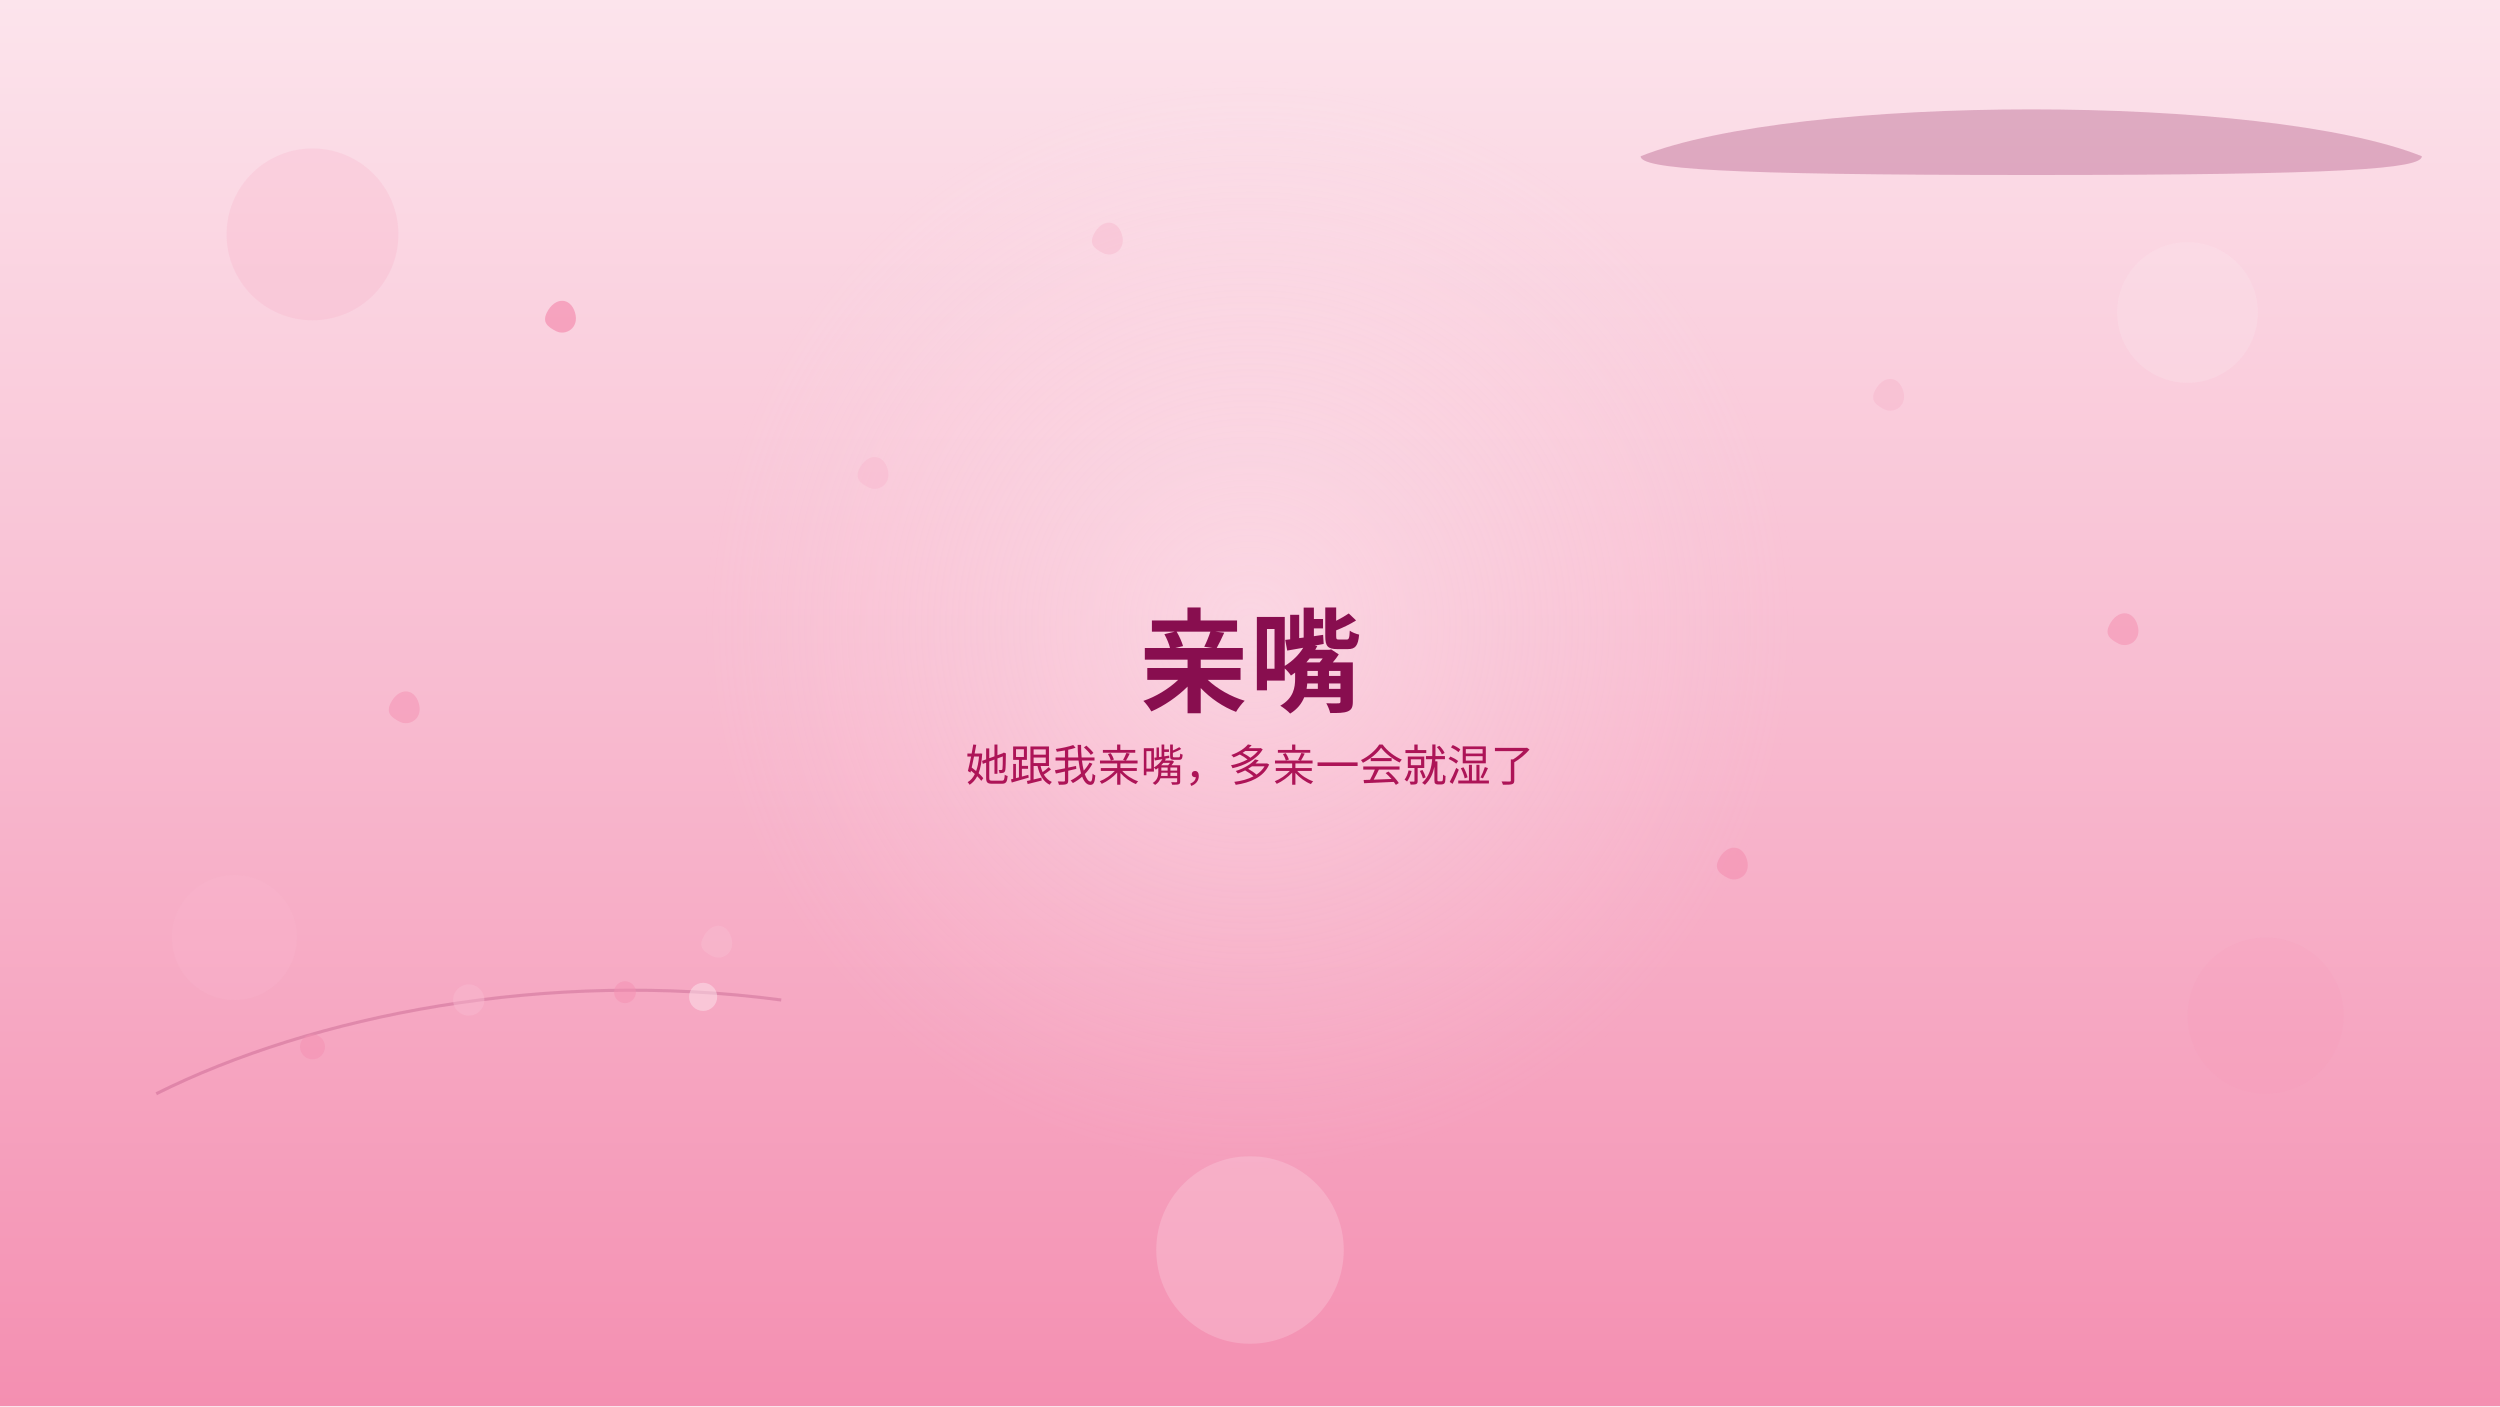
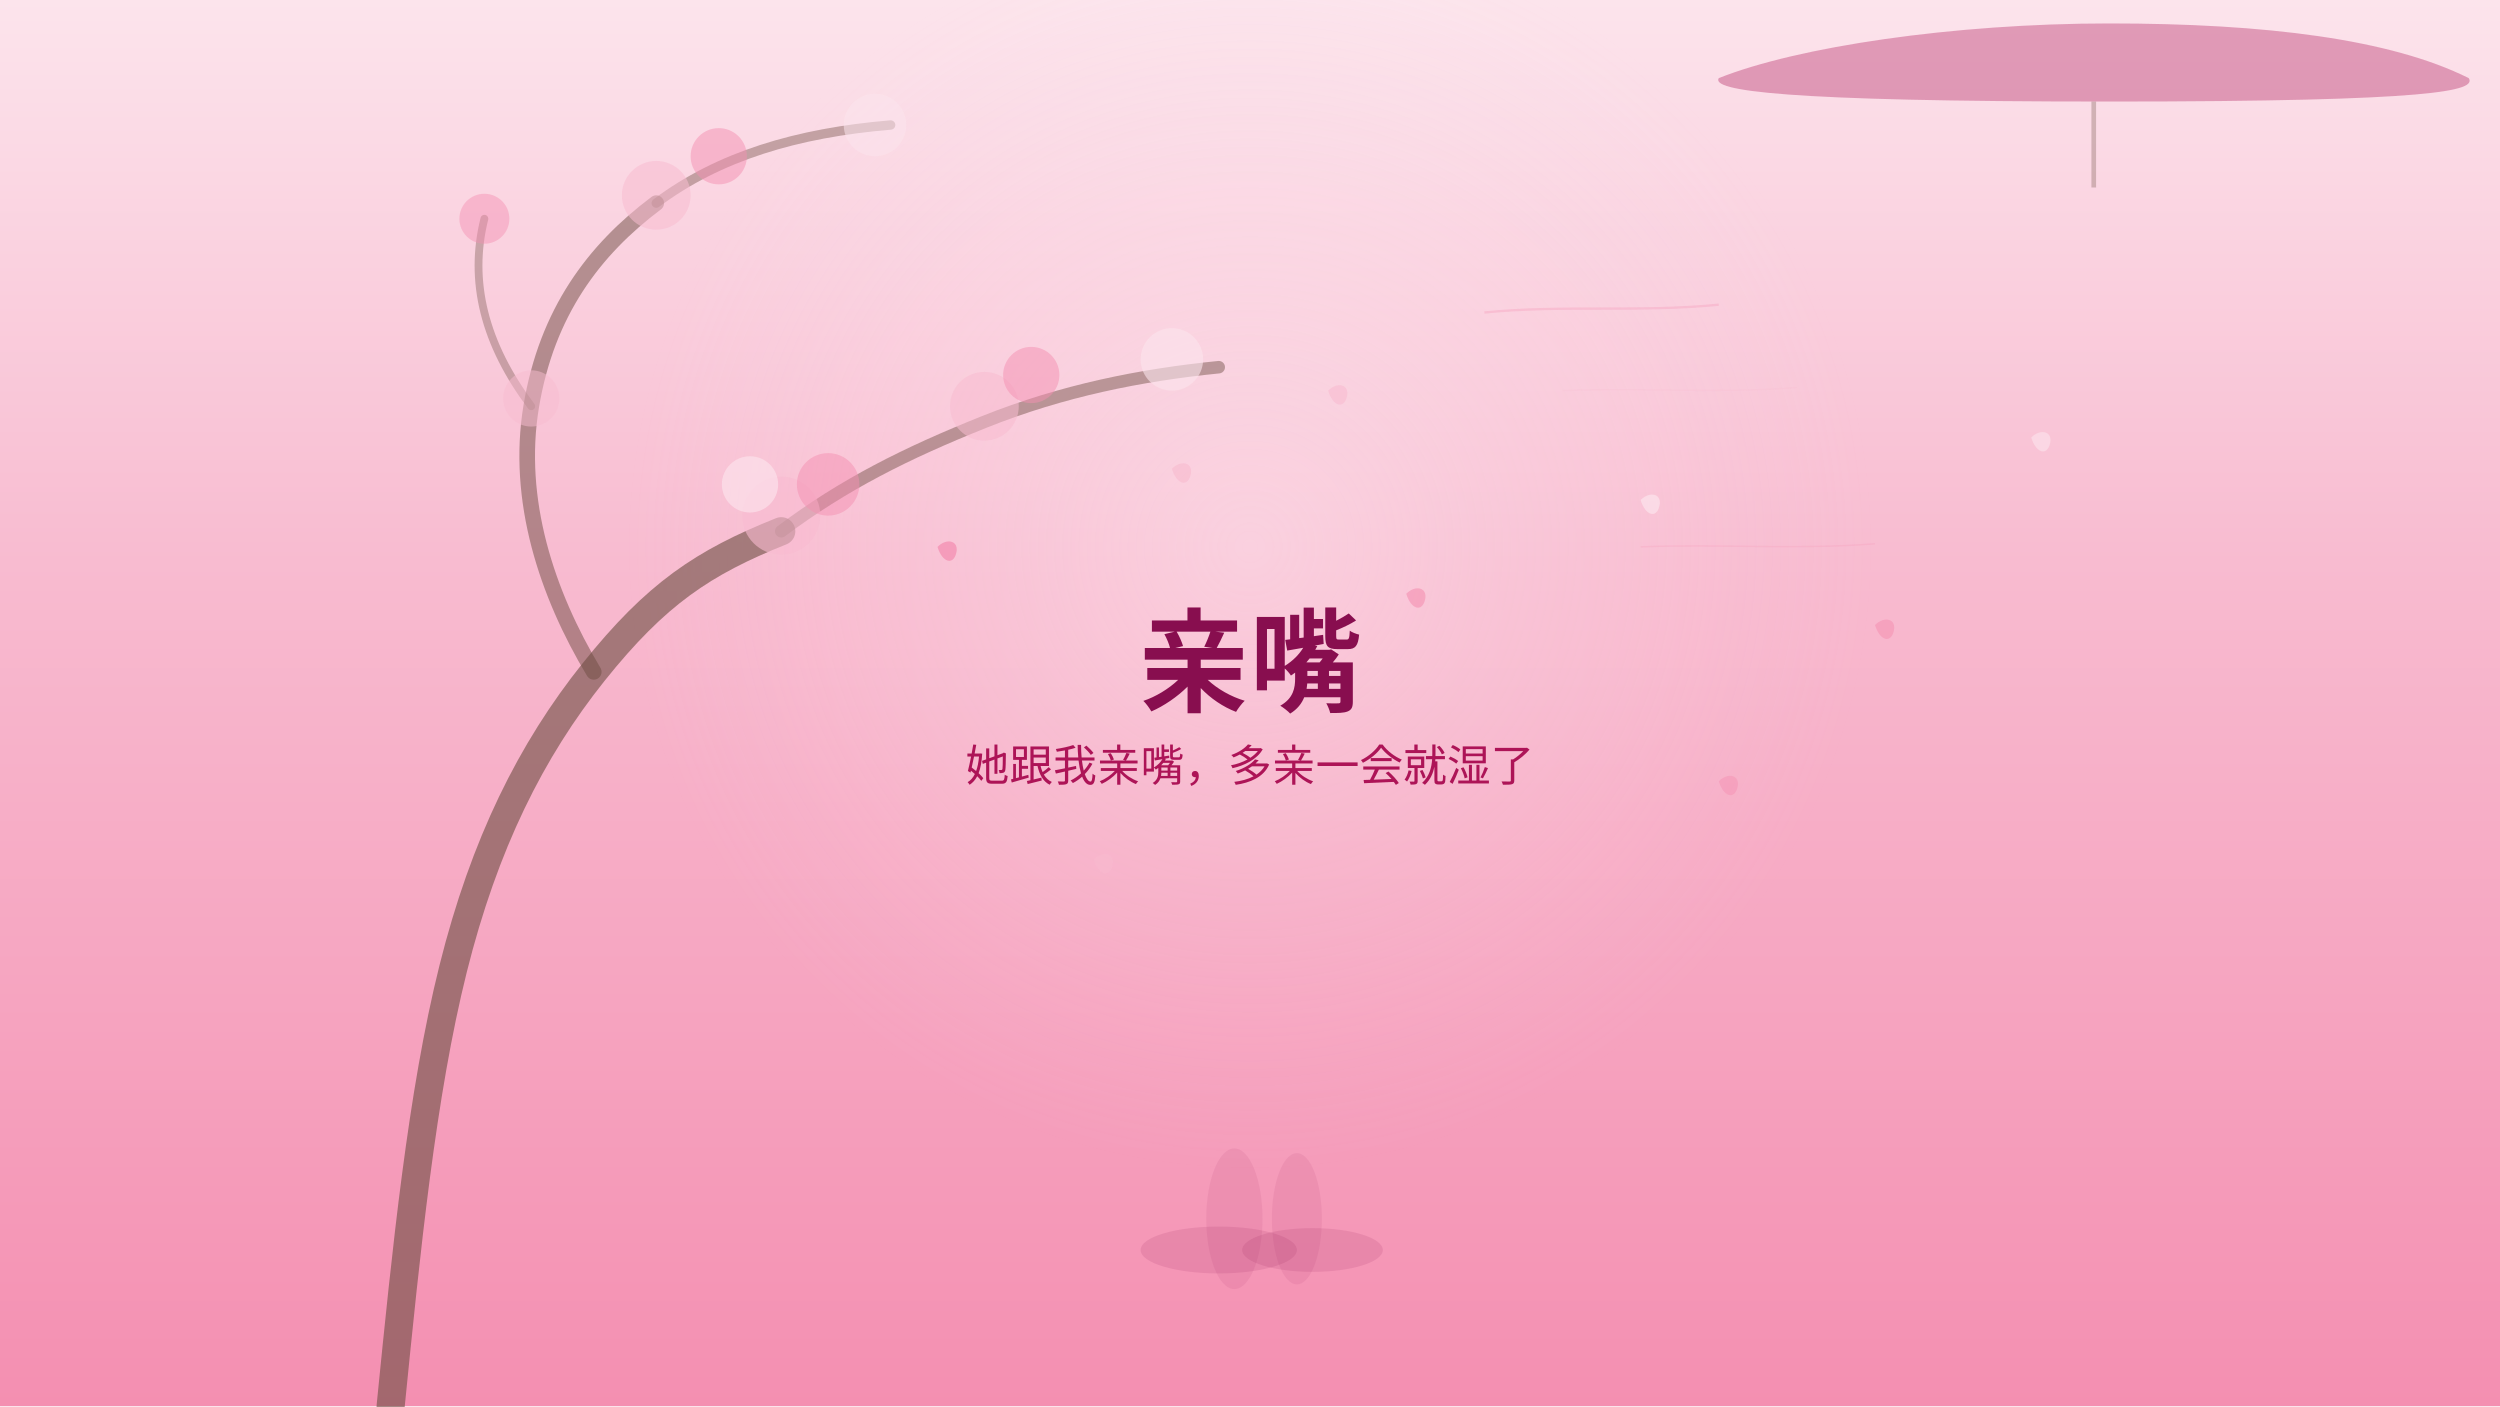
<svg xmlns="http://www.w3.org/2000/svg" width="1600" height="900" viewBox="0 0 1600 900" fill="none">
  <defs>
    <linearGradient id="bg" x1="800" y1="0" x2="800" y2="900" gradientUnits="userSpaceOnUse">
      <stop stop-color="#FCE4EC" />
-       <stop offset="0.5" stop-color="#F8BBD0" />
+       <stop offset="0.4" stop-color="#F8BBD0" />
      <stop offset="1" stop-color="#F48FB1" />
    </linearGradient>
-     <radialGradient id="glow" cx="800" cy="400" r="350" gradientUnits="userSpaceOnUse">
-       <stop stop-color="#FFFFFF" stop-opacity="0.35" />
+     <radialGradient id="glow" cx="800" cy="350" r="400" gradientUnits="userSpaceOnUse">
+       <stop stop-color="#FFFFFF" stop-opacity="0.3" />
      <stop offset="1" stop-color="#FCE4EC" stop-opacity="0" />
    </radialGradient>
    <filter id="soft">
      <feGaussianBlur stdDeviation="3" />
    </filter>
+     <filter id="breeze">
+       <feGaussianBlur stdDeviation="6" />
+     </filter>
  </defs>
  <rect width="1600" height="900" fill="url(#bg)" />
-   <circle cx="800" cy="400" r="350" fill="url(#glow)" />
-   <path d="M350 200C355 190 365 190 368 200C371 210 362 215 356 212C350 209 347 206 350 200Z" fill="#F48FB1" opacity="0.7" />
-   <path d="M550 300C555 290 565 290 568 300C571 310 562 315 556 312C550 309 547 306 550 300Z" fill="#F8BBD0" opacity="0.6" />
-   <path d="M250 450C255 440 265 440 268 450C271 460 262 465 256 462C250 459 247 456 250 450Z" fill="#F48FB1" opacity="0.5" />
-   <path d="M1200 250C1205 240 1215 240 1218 250C1221 260 1212 265 1206 262C1200 259 1197 256 1200 250Z" fill="#F8BBD0" opacity="0.65" />
-   <path d="M1350 400C1355 390 1365 390 1368 400C1371 410 1362 415 1356 412C1350 409 1347 406 1350 400Z" fill="#F48FB1" opacity="0.55" />
-   <path d="M450 600C455 590 465 590 468 600C471 610 462 615 456 612C450 609 447 606 450 600Z" fill="#F8BBD0" opacity="0.5" />
-   <path d="M1100 550C1105 540 1115 540 1118 550C1121 560 1112 565 1106 562C1100 559 1097 556 1100 550Z" fill="#F48FB1" opacity="0.6" />
-   <path d="M700 150C705 140 715 140 718 150C721 160 712 165 706 162C700 159 697 156 700 150Z" fill="#F8BBD0" opacity="0.55" />
-   <path d="M1050 100C1100 80 1200 70 1300 70C1400 70 1500 80 1550 100C1550 108 1500 112 1300 112C1100 112 1050 108 1050 100Z" fill="#880E4F" opacity="0.25" />
-   <circle cx="200" cy="150" r="55" fill="#F48FB1" opacity="0.15" />
-   <circle cx="1400" cy="200" r="45" fill="#FCE4EC" opacity="0.3" />
-   <circle cx="150" cy="600" r="40" fill="#F8BBD0" opacity="0.2" />
-   <circle cx="1450" cy="650" r="50" fill="#F48FB1" opacity="0.12" />
-   <circle cx="800" cy="800" r="60" fill="#FCE4EC" opacity="0.25" />
-   <path d="M100 700C200 650 350 620 500 640" stroke="#880E4F" stroke-width="2" fill="none" opacity="0.2" />
-   <circle cx="200" cy="670" r="8" fill="#F48FB1" opacity="0.5" />
-   <circle cx="300" cy="640" r="10" fill="#F8BBD0" opacity="0.45" />
-   <circle cx="400" cy="635" r="7" fill="#F48FB1" opacity="0.5" />
-   <circle cx="450" cy="638" r="9" fill="#FCE4EC" opacity="0.5" />
+   <circle cx="800" cy="350" r="400" fill="url(#glow)" />
+   <path d="M250 900C260 800 270 700 290 620C310 540 340 480 380 430C420 380 450 360 500 340" stroke="#6D4C41" stroke-width="18" fill="none" opacity="0.6" stroke-linecap="round" />
+   <path d="M380 430C350 380 330 320 340 260C350 200 380 160 420 130" stroke="#6D4C41" stroke-width="10" fill="none" opacity="0.5" stroke-linecap="round" />
+   <path d="M500 340C540 310 580 290 630 270C680 250 730 240 780 235" stroke="#6D4C41" stroke-width="8" fill="none" opacity="0.45" stroke-linecap="round" />
+   <path d="M420 130C460 100 510 85 570 80" stroke="#6D4C41" stroke-width="6" fill="none" opacity="0.4" stroke-linecap="round" />
+   <path d="M340 260C310 220 300 180 310 140" stroke="#6D4C41" stroke-width="5" fill="none" opacity="0.35" stroke-linecap="round" />
+   <circle cx="500" cy="330" r="25" fill="#F8BBD0" opacity="0.6" />
+   <circle cx="530" cy="310" r="20" fill="#F48FB1" opacity="0.5" />
+   <circle cx="480" cy="310" r="18" fill="#FCE4EC" opacity="0.65" />
+   <circle cx="630" cy="260" r="22" fill="#F8BBD0" opacity="0.55" />
+   <circle cx="660" cy="240" r="18" fill="#F48FB1" opacity="0.5" />
+   <circle cx="750" cy="230" r="20" fill="#FCE4EC" opacity="0.6" />
+   <circle cx="420" cy="125" r="22" fill="#F8BBD0" opacity="0.55" />
+   <circle cx="460" cy="100" r="18" fill="#F48FB1" opacity="0.5" />
+   <circle cx="560" cy="80" r="20" fill="#FCE4EC" opacity="0.55" />
+   <circle cx="340" cy="255" r="18" fill="#F8BBD0" opacity="0.5" />
+   <circle cx="310" cy="140" r="16" fill="#F48FB1" opacity="0.45" />
+   <path d="M600 350C606 344 614 346 612 354C610 362 603 360 600 350Z" fill="#F48FB1" opacity="0.75" />
+   <path d="M750 300C756 294 764 296 762 304C760 312 753 310 750 300Z" fill="#F8BBD0" opacity="0.65" />
+   <path d="M900 380C906 374 914 376 912 384C910 392 903 390 900 380Z" fill="#F48FB1" opacity="0.6" />
+   <path d="M1050 320C1056 314 1064 316 1062 324C1060 332 1053 330 1050 320Z" fill="#FCE4EC" opacity="0.7" />
+   <path d="M1200 400C1206 394 1214 396 1212 404C1210 412 1203 410 1200 400Z" fill="#F48FB1" opacity="0.55" />
+   <path d="M850 250C856 244 864 246 862 254C860 262 853 260 850 250Z" fill="#F8BBD0" opacity="0.6" />
+   <path d="M1100 500C1106 494 1114 496 1112 504C1110 512 1103 510 1100 500Z" fill="#F48FB1" opacity="0.45" />
+   <path d="M700 550C706 544 714 546 712 554C710 562 703 560 700 550Z" fill="#F8BBD0" opacity="0.4" />
+   <path d="M1300 280C1306 274 1314 276 1312 284C1310 292 1303 290 1300 280Z" fill="#FCE4EC" opacity="0.6" />
+   <path d="M1100 50C1150 30 1250 15 1350 15C1450 15 1530 25 1580 50C1585 58 1560 65 1350 65C1140 65 1095 58 1100 50Z" fill="#AD1457" opacity="0.35" />
+   <path d="M1340 65L1340 120" stroke="#6D4C41" stroke-width="3" opacity="0.3" />
+   <ellipse cx="780" cy="800" rx="50" ry="15" fill="#880E4F" opacity="0.12" />
+   <ellipse cx="840" cy="800" rx="45" ry="14" fill="#880E4F" opacity="0.12" />
+   <ellipse cx="790" cy="780" rx="18" ry="45" fill="#880E4F" opacity="0.08" />
+   <ellipse cx="830" cy="780" rx="16" ry="42" fill="#880E4F" opacity="0.08" />
+   <path d="M950 200C1000 195 1050 200 1100 195" stroke="#F48FB1" stroke-width="1.5" fill="none" opacity="0.3" />
+   <path d="M1000 250C1050 248 1100 252 1150 248" stroke="#F8BBD0" stroke-width="1" fill="none" opacity="0.25" />
+   <path d="M1050 350C1100 348 1150 352 1200 348" stroke="#F48FB1" stroke-width="1" fill="none" opacity="0.2" />
  <text x="800" y="450" text-anchor="middle" fill="#880E4F" font-family="'PingFang SC', 'Noto Serif SC', sans-serif" font-size="72" font-weight="700">亲嘴</text>
  <text x="800" y="500" text-anchor="middle" fill="#AD1457" font-family="'PingFang SC', 'Noto Serif SC', sans-serif" font-size="28">她跟我亲嘴，多亲一会就湿了</text>
</svg>
